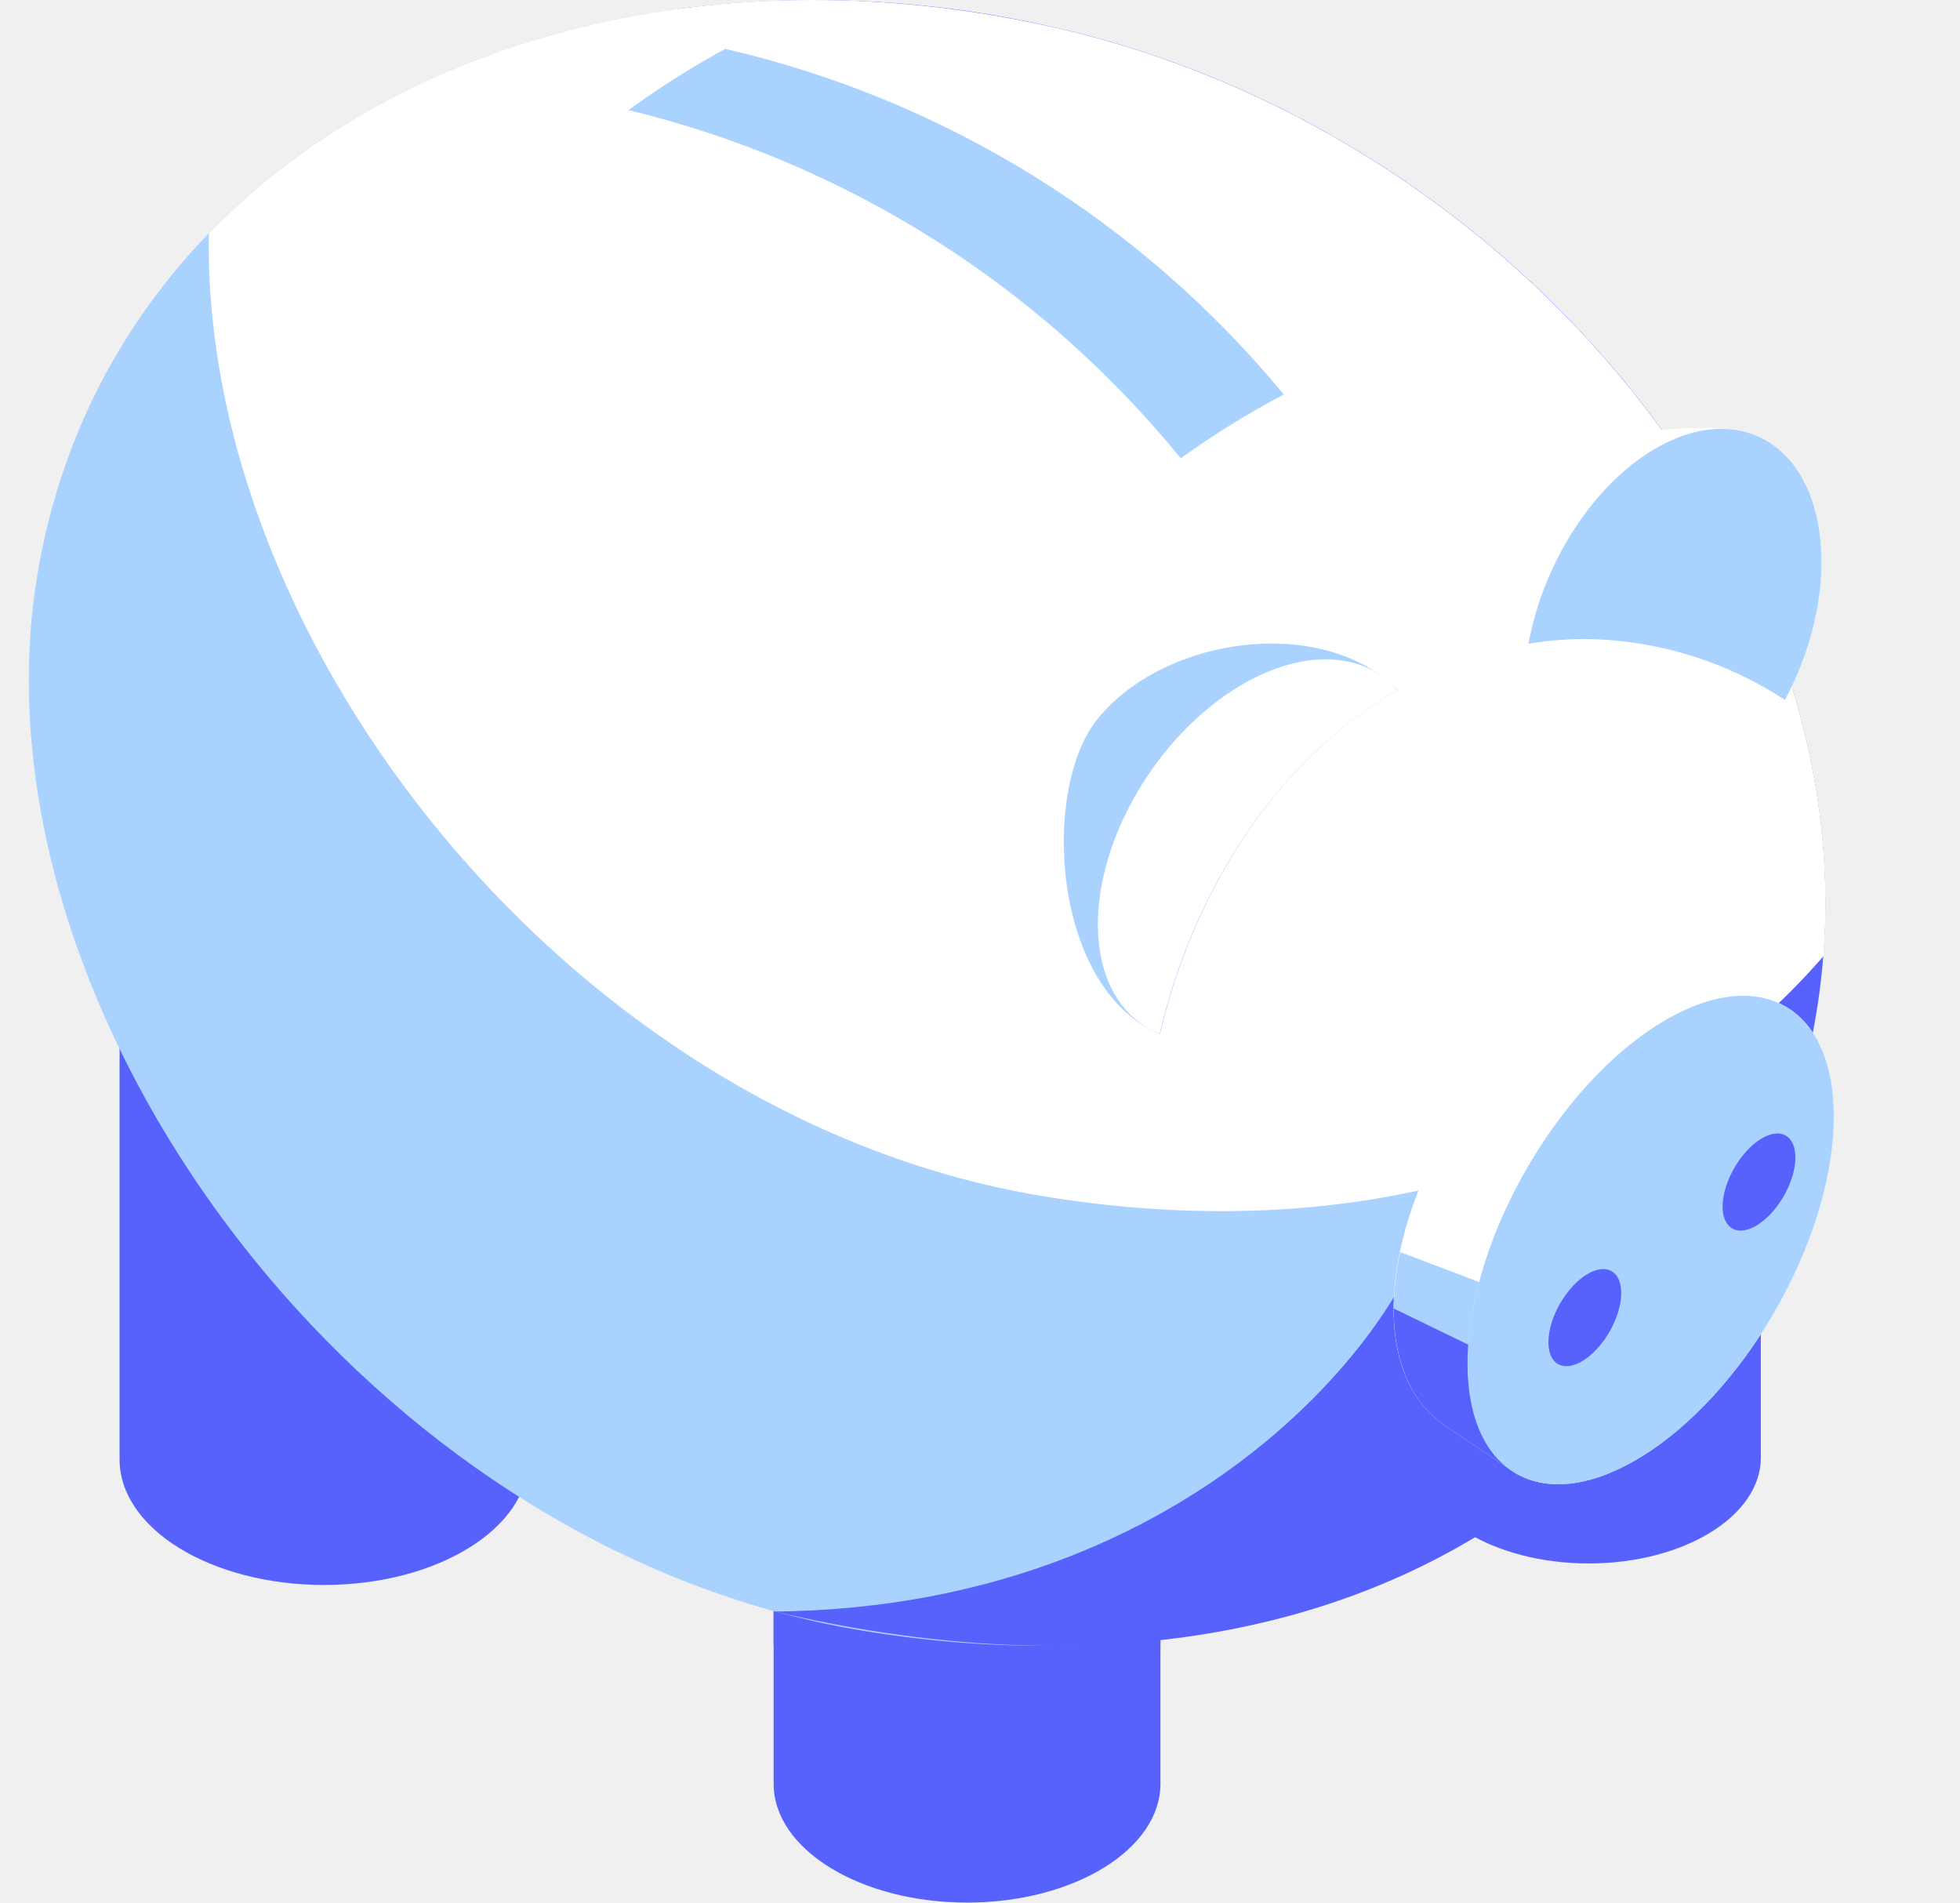
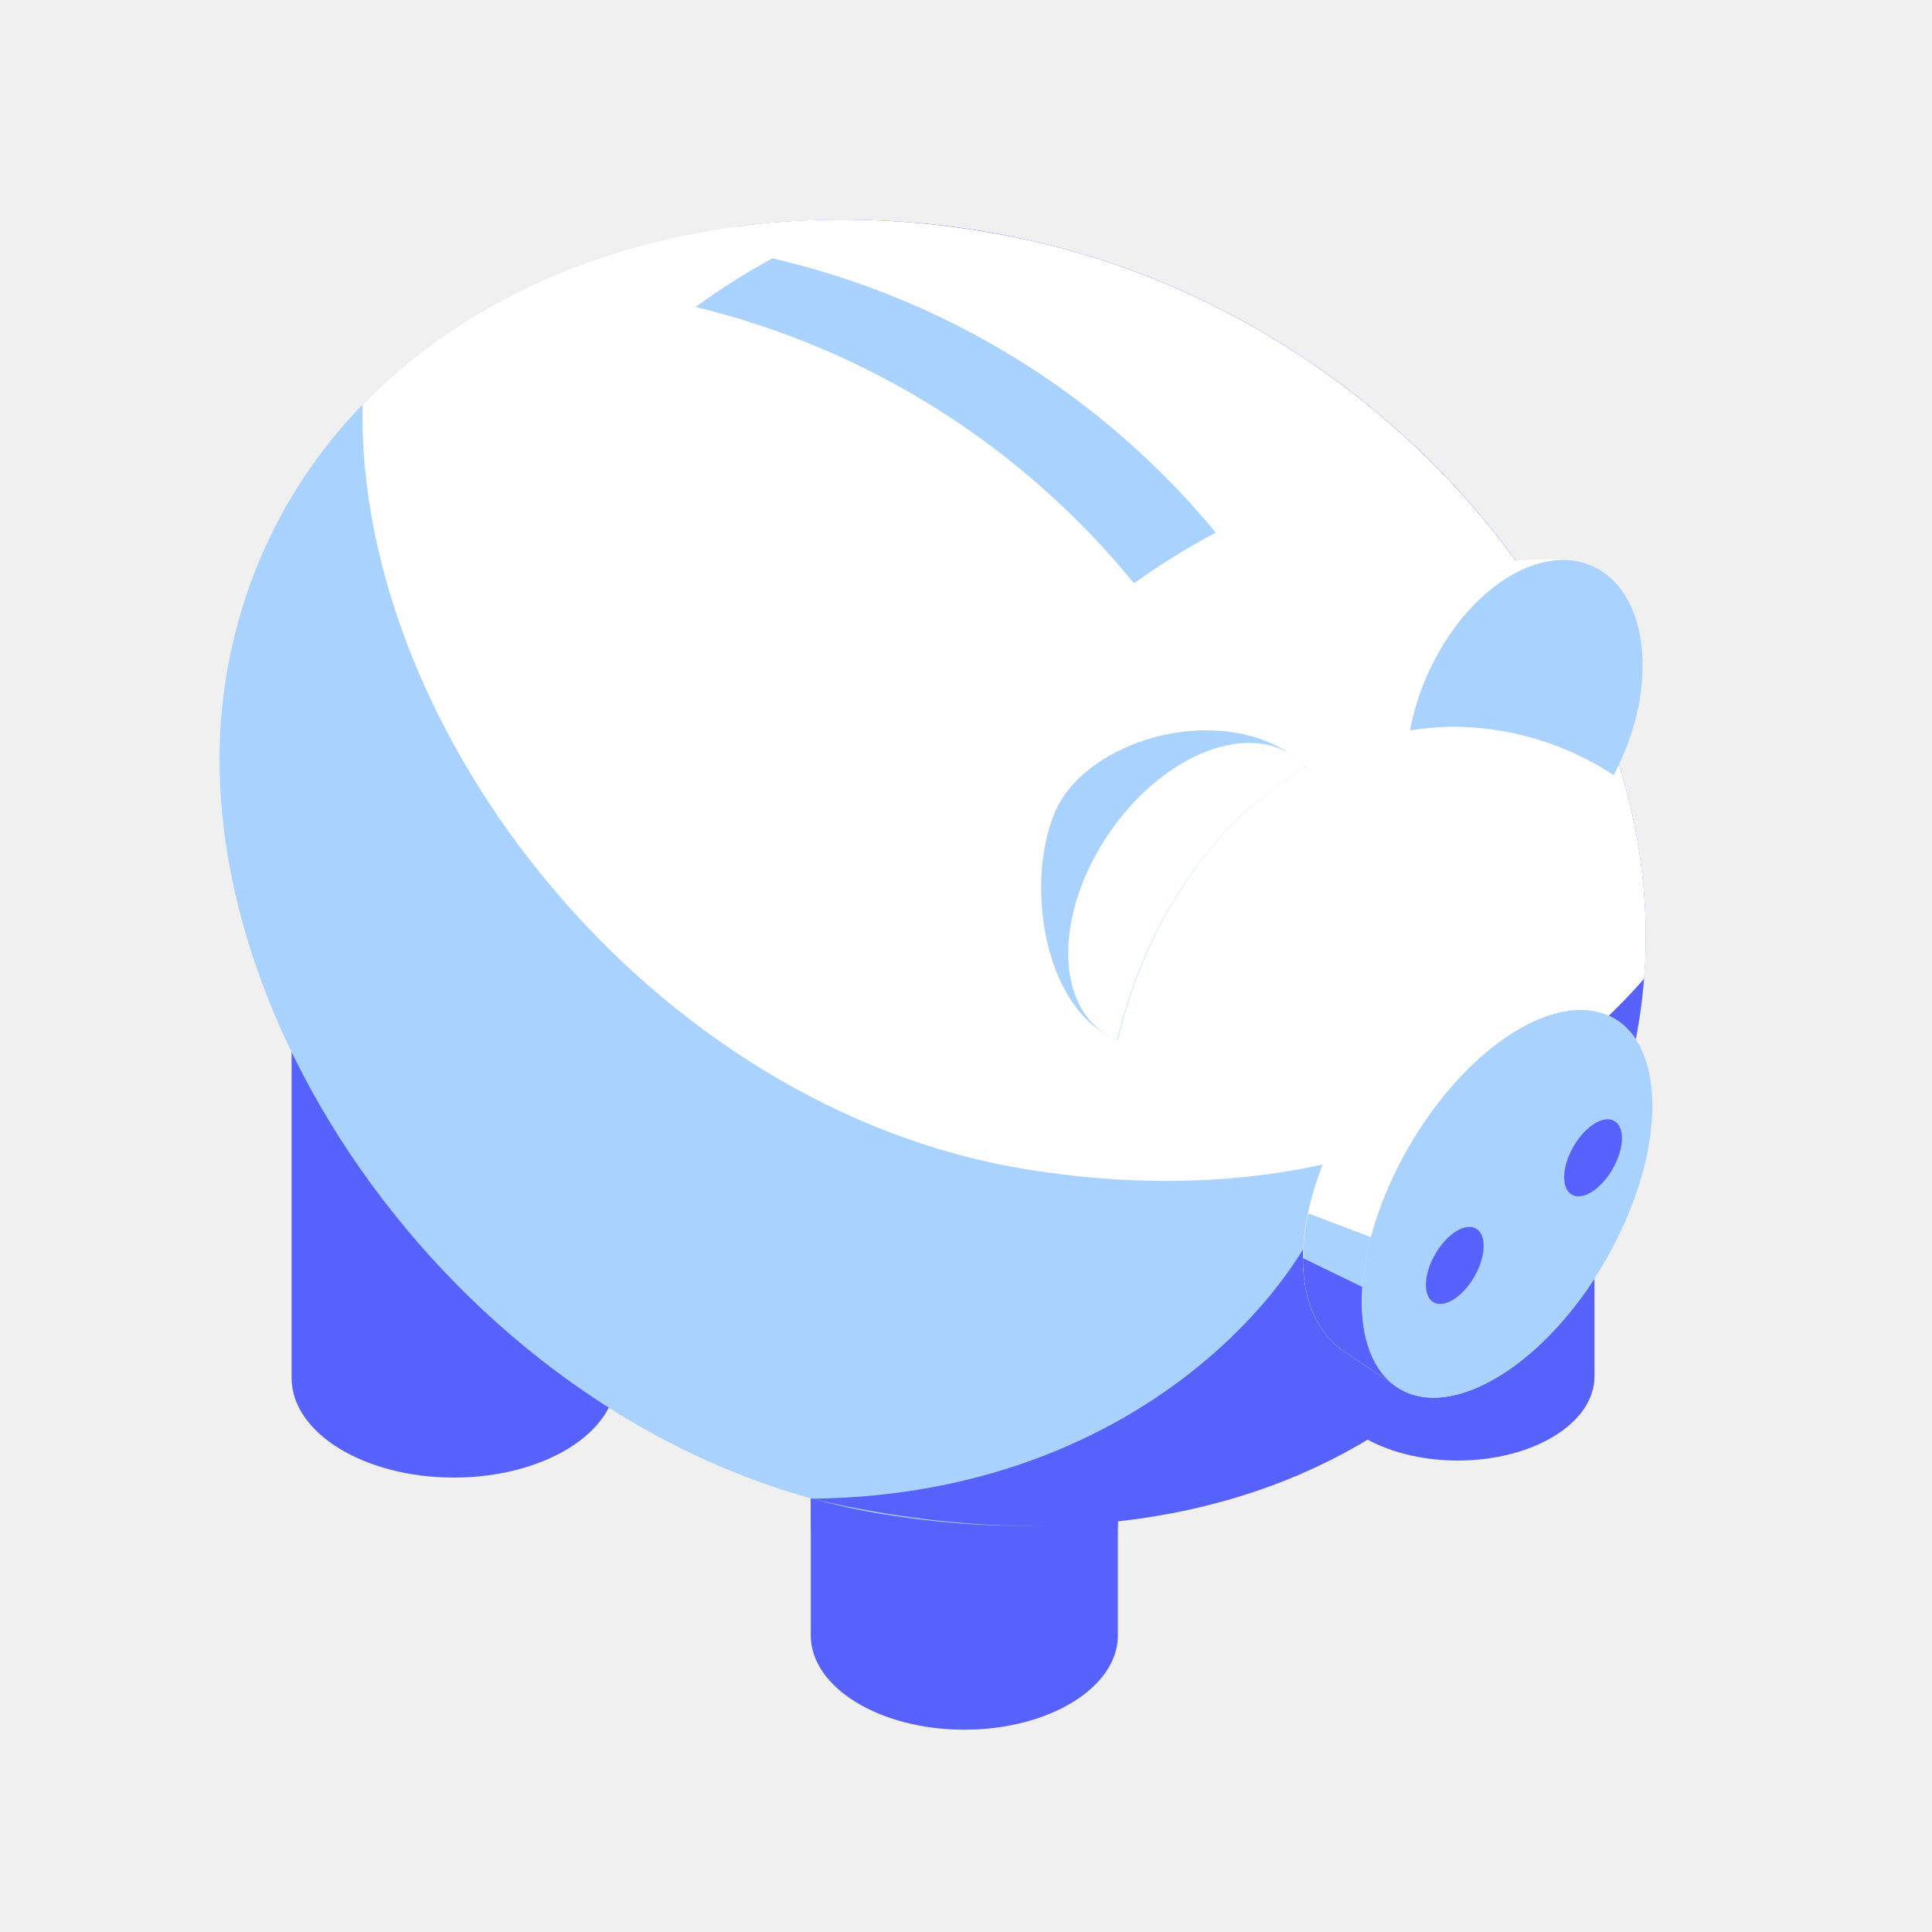
- <svg xmlns="http://www.w3.org/2000/svg" width="34" height="33" viewBox="0 0 34 33" fill="none">
-   <path d="M24.571 22.355V25.284C24.571 26.297 25.909 27.118 27.559 27.118C29.208 27.118 30.545 26.297 30.545 25.284V21.754L24.571 22.355Z" fill="#5762FC" />
-   <path d="M2.074 16.854V25.313C2.074 26.516 3.662 27.491 5.621 27.491C7.579 27.491 9.167 26.512 9.167 25.313V16.146L2.074 16.854Z" fill="#5762FC" />
-   <path d="M13.42 22.932V30.939C13.42 32.077 14.924 33 16.775 33C18.626 33 20.13 32.077 20.13 30.939V22.264L13.42 22.932Z" fill="#5762FC" />
-   <path d="M13.42 20.48V28.486C13.42 29.625 14.924 30.548 16.775 30.548C18.626 30.548 20.13 29.625 20.13 28.486V19.811L13.42 20.48Z" fill="#5762FC" />
-   <path d="M31.514 17.558C30.285 25.056 23.733 29.719 14.981 28.287C6.228 26.854 -0.585 17.497 0.644 9.999C1.872 2.5 9.888 -1.449 18.347 0.493C26.392 2.333 32.739 10.055 31.514 17.558Z" fill="#A9D2FF" />
-   <path d="M18.349 0.488C16.189 -0.018 13.954 -0.13 11.754 0.157C12.369 0.237 12.988 0.346 13.61 0.488C21.655 2.332 24.803 12.93 24.9 20.533C24.924 22.351 21.201 27.874 13.437 27.952C23.976 30.421 30.311 24.863 31.509 17.557C32.741 10.054 26.394 2.332 18.349 0.488Z" fill="#5762FC" />
-   <path d="M18.347 0.489C12.55 -0.839 6.961 0.6 3.623 4.048C3.493 11.221 9.958 19.414 18.101 20.749C23.861 21.693 28.667 19.994 31.631 16.586C32.191 9.405 26.044 2.253 18.347 0.489Z" fill="white" />
-   <path d="M24.252 11.978C22.939 10.633 20.143 11.051 19.015 12.502C18.06 13.732 18.255 17.157 20.123 17.936C20.748 15.288 22.258 13.116 24.236 11.969" fill="#A9D2FF" />
-   <path d="M30.964 12.139C31.02 12.034 31.074 11.925 31.125 11.814C31.948 9.997 31.671 8.1 30.508 7.573C30.369 7.511 30.222 7.469 30.071 7.45C29.511 7.36 27.701 7.481 26.688 7.869C26.663 7.879 26.641 7.893 26.622 7.913C26.604 7.932 26.591 7.955 26.583 7.98C26.33 8.76 26.155 10.107 26.516 11.157C26.828 11.109 27.143 11.084 27.459 11.082C28.705 11.088 29.923 11.456 30.964 12.14" fill="white" />
-   <path d="M27.458 11.083C28.704 11.089 29.922 11.457 30.963 12.141C31.019 12.036 31.073 11.927 31.124 11.816C31.947 9.999 31.67 8.102 30.507 7.575C29.344 7.048 27.735 8.091 26.912 9.906C26.729 10.307 26.595 10.73 26.515 11.164C26.827 11.113 27.142 11.086 27.458 11.083Z" fill="#A9D2FF" />
-   <path d="M12.581 0.848C11.999 1.164 11.438 1.519 10.903 1.91C14.67 2.822 18.035 4.944 20.482 7.949C21.052 7.539 21.649 7.169 22.27 6.842C19.787 3.833 16.382 1.726 12.581 0.848Z" fill="#A9D2FF" />
-   <path d="M20.115 17.931C20.739 15.284 22.258 13.116 24.236 11.969C24.153 11.874 24.059 11.789 23.956 11.716C22.877 10.981 21.078 11.74 19.936 13.413C18.794 15.087 18.743 17.04 19.822 17.775C19.914 17.837 20.012 17.89 20.115 17.931Z" fill="white" />
-   <path d="M26.297 25.556C27.484 26.242 29.494 24.984 30.786 22.749C32.077 20.514 32.16 18.143 30.973 17.458L29.929 16.909C28.654 16.246 26.41 17.345 25.153 19.52C23.897 21.695 23.842 23.853 25.03 24.701L26.297 25.556Z" fill="white" />
-   <path d="M30.785 22.75C32.076 20.513 32.16 18.144 30.973 17.459C29.785 16.773 27.776 18.03 26.485 20.267C25.193 22.503 25.109 24.872 26.297 25.558C27.484 26.243 29.493 24.986 30.785 22.75Z" fill="#A9D2FF" />
-   <path d="M25.659 22.237L24.289 21.717C24.01 23.031 24.255 24.149 25.032 24.703L26.157 25.463C25.44 24.918 25.28 23.667 25.659 22.237Z" fill="#A9D2FF" />
-   <path d="M24.176 22.695C24.176 23.573 24.455 24.292 25.029 24.701L26.154 25.462C25.627 25.061 25.4 24.278 25.469 23.323L24.176 22.695Z" fill="#5762FC" />
-   <path d="M27.919 23.101C28.176 22.656 28.193 22.185 27.957 22.049C27.721 21.912 27.321 22.162 27.064 22.607C26.808 23.052 26.791 23.523 27.027 23.659C27.263 23.795 27.662 23.545 27.919 23.101Z" fill="#5762FC" />
-   <path d="M30.941 20.749C31.197 20.304 31.214 19.833 30.978 19.697C30.742 19.561 30.343 19.811 30.086 20.256C29.829 20.7 29.812 21.171 30.049 21.307C30.285 21.444 30.684 21.194 30.941 20.749Z" fill="#5762FC" />
+ <svg xmlns="http://www.w3.org/2000/svg" width="44" height="44" viewBox="0 0 44 44" fill="none">
+   <path d="M30.088 28.299V31.351C30.088 32.407 31.482 33.263 33.201 33.263C34.92 33.263 36.313 32.407 36.313 31.351V27.672L30.088 28.299Z" fill="#5762FC" />
+   <path d="M6.641 22.565V31.381C6.641 32.636 8.296 33.651 10.337 33.651C12.378 33.651 14.033 32.631 14.033 31.381V21.828L6.641 22.565Z" fill="#5762FC" />
+   <path d="M18.465 28.9V37.245C18.465 38.431 20.033 39.393 21.962 39.393C23.891 39.393 25.459 38.431 25.459 37.245V28.204L18.465 28.9Z" fill="#5762FC" />
+   <path d="M18.465 26.345V34.689C18.465 35.876 20.033 36.838 21.962 36.838C23.891 36.838 25.459 35.876 25.459 34.689V25.647L18.465 26.345Z" fill="#5762FC" />
+   <path d="M37.324 23.299C36.043 31.114 29.214 35.974 20.092 34.481C10.97 32.987 3.869 23.236 5.15 15.421C6.43 7.606 14.784 3.49 23.601 5.514C31.985 7.431 38.6 15.479 37.324 23.299Z" fill="#A9D2FF" />
+   <path d="M23.603 5.509C21.351 4.981 19.023 4.864 16.729 5.164C17.37 5.247 18.015 5.36 18.664 5.509C27.049 7.431 30.33 18.476 30.43 26.4C30.455 28.294 26.575 34.05 18.483 34.132C29.467 36.705 36.07 30.912 37.319 23.298C38.602 15.479 31.988 7.431 23.603 5.509Z" fill="#5762FC" />
+   <path d="M23.601 5.51C17.559 4.126 11.734 5.625 8.255 9.219C8.119 16.695 14.858 25.234 23.345 26.625C29.347 27.609 34.356 25.839 37.445 22.287C38.029 14.802 31.623 7.348 23.601 5.51Z" fill="white" />
+   <path d="M29.754 17.483C28.386 16.082 25.472 16.517 24.297 18.03C23.302 19.312 23.504 22.881 25.452 23.693C26.103 20.933 27.677 18.669 29.738 17.475" fill="#A9D2FF" />
+   <path d="M36.75 17.651C36.808 17.542 36.865 17.428 36.918 17.313C37.776 15.419 37.487 13.442 36.275 12.893C36.13 12.828 35.977 12.785 35.819 12.765C35.236 12.671 33.35 12.797 32.293 13.202C32.268 13.211 32.244 13.227 32.225 13.247C32.206 13.267 32.192 13.291 32.184 13.317C31.92 14.13 31.738 15.534 32.114 16.628C32.44 16.578 32.768 16.552 33.097 16.55C34.396 16.556 35.665 16.939 36.75 17.653" fill="white" />
+   <path d="M33.096 16.55C34.395 16.557 35.664 16.94 36.749 17.653C36.807 17.544 36.864 17.43 36.917 17.315C37.775 15.421 37.486 13.444 36.274 12.895C35.062 12.346 33.385 13.433 32.527 15.324C32.336 15.742 32.197 16.183 32.113 16.635C32.438 16.582 32.767 16.554 33.096 16.55Z" fill="#A9D2FF" />
+   <path d="M17.591 5.884C16.984 6.213 16.4 6.583 15.843 6.991C19.768 7.942 23.275 10.152 25.826 13.285C26.419 12.857 27.042 12.472 27.689 12.131C25.102 8.994 21.552 6.799 17.591 5.884Z" fill="#A9D2FF" />
+   <path d="M25.443 23.689C26.094 20.929 27.676 18.669 29.738 17.475C29.651 17.376 29.554 17.287 29.446 17.211C28.322 16.445 26.447 17.236 25.256 18.98C24.066 20.724 24.014 22.759 25.138 23.525C25.234 23.59 25.336 23.645 25.443 23.689Z" fill="white" />
+   <path d="M31.886 31.635C33.123 32.35 35.218 31.039 36.564 28.71C37.911 26.38 37.996 23.909 36.76 23.195L35.671 22.622C34.343 21.932 32.004 23.077 30.694 25.344C29.384 27.611 29.328 29.861 30.566 30.744L31.886 31.635Z" fill="white" />
+   <path d="M36.563 28.71C37.909 26.379 37.997 23.91 36.759 23.196C35.522 22.481 33.427 23.791 32.082 26.122C30.736 28.453 30.648 30.922 31.886 31.637C33.123 32.351 35.218 31.041 36.563 28.71Z" fill="#A9D2FF" />
+   <path d="M31.222 28.176L29.794 27.634C29.502 29.003 29.757 30.169 30.567 30.746L31.74 31.538C30.993 30.97 30.827 29.666 31.222 28.176Z" fill="#A9D2FF" />
+   <path d="M29.675 28.654C29.675 29.569 29.967 30.317 30.564 30.744L31.737 31.537C31.188 31.119 30.952 30.303 31.023 29.308L29.675 28.654Z" fill="#5762FC" />
+   <path d="M33.577 29.076C33.844 28.613 33.862 28.122 33.616 27.98C33.37 27.838 32.954 28.098 32.686 28.562C32.419 29.025 32.401 29.516 32.647 29.658C32.893 29.8 33.309 29.539 33.577 29.076Z" fill="#5762FC" />
+   <path d="M36.726 26.625C36.993 26.162 37.011 25.671 36.765 25.529C36.519 25.387 36.103 25.647 35.835 26.111C35.568 26.574 35.55 27.065 35.796 27.207C36.042 27.349 36.458 27.088 36.726 26.625Z" fill="#5762FC" />
</svg>
